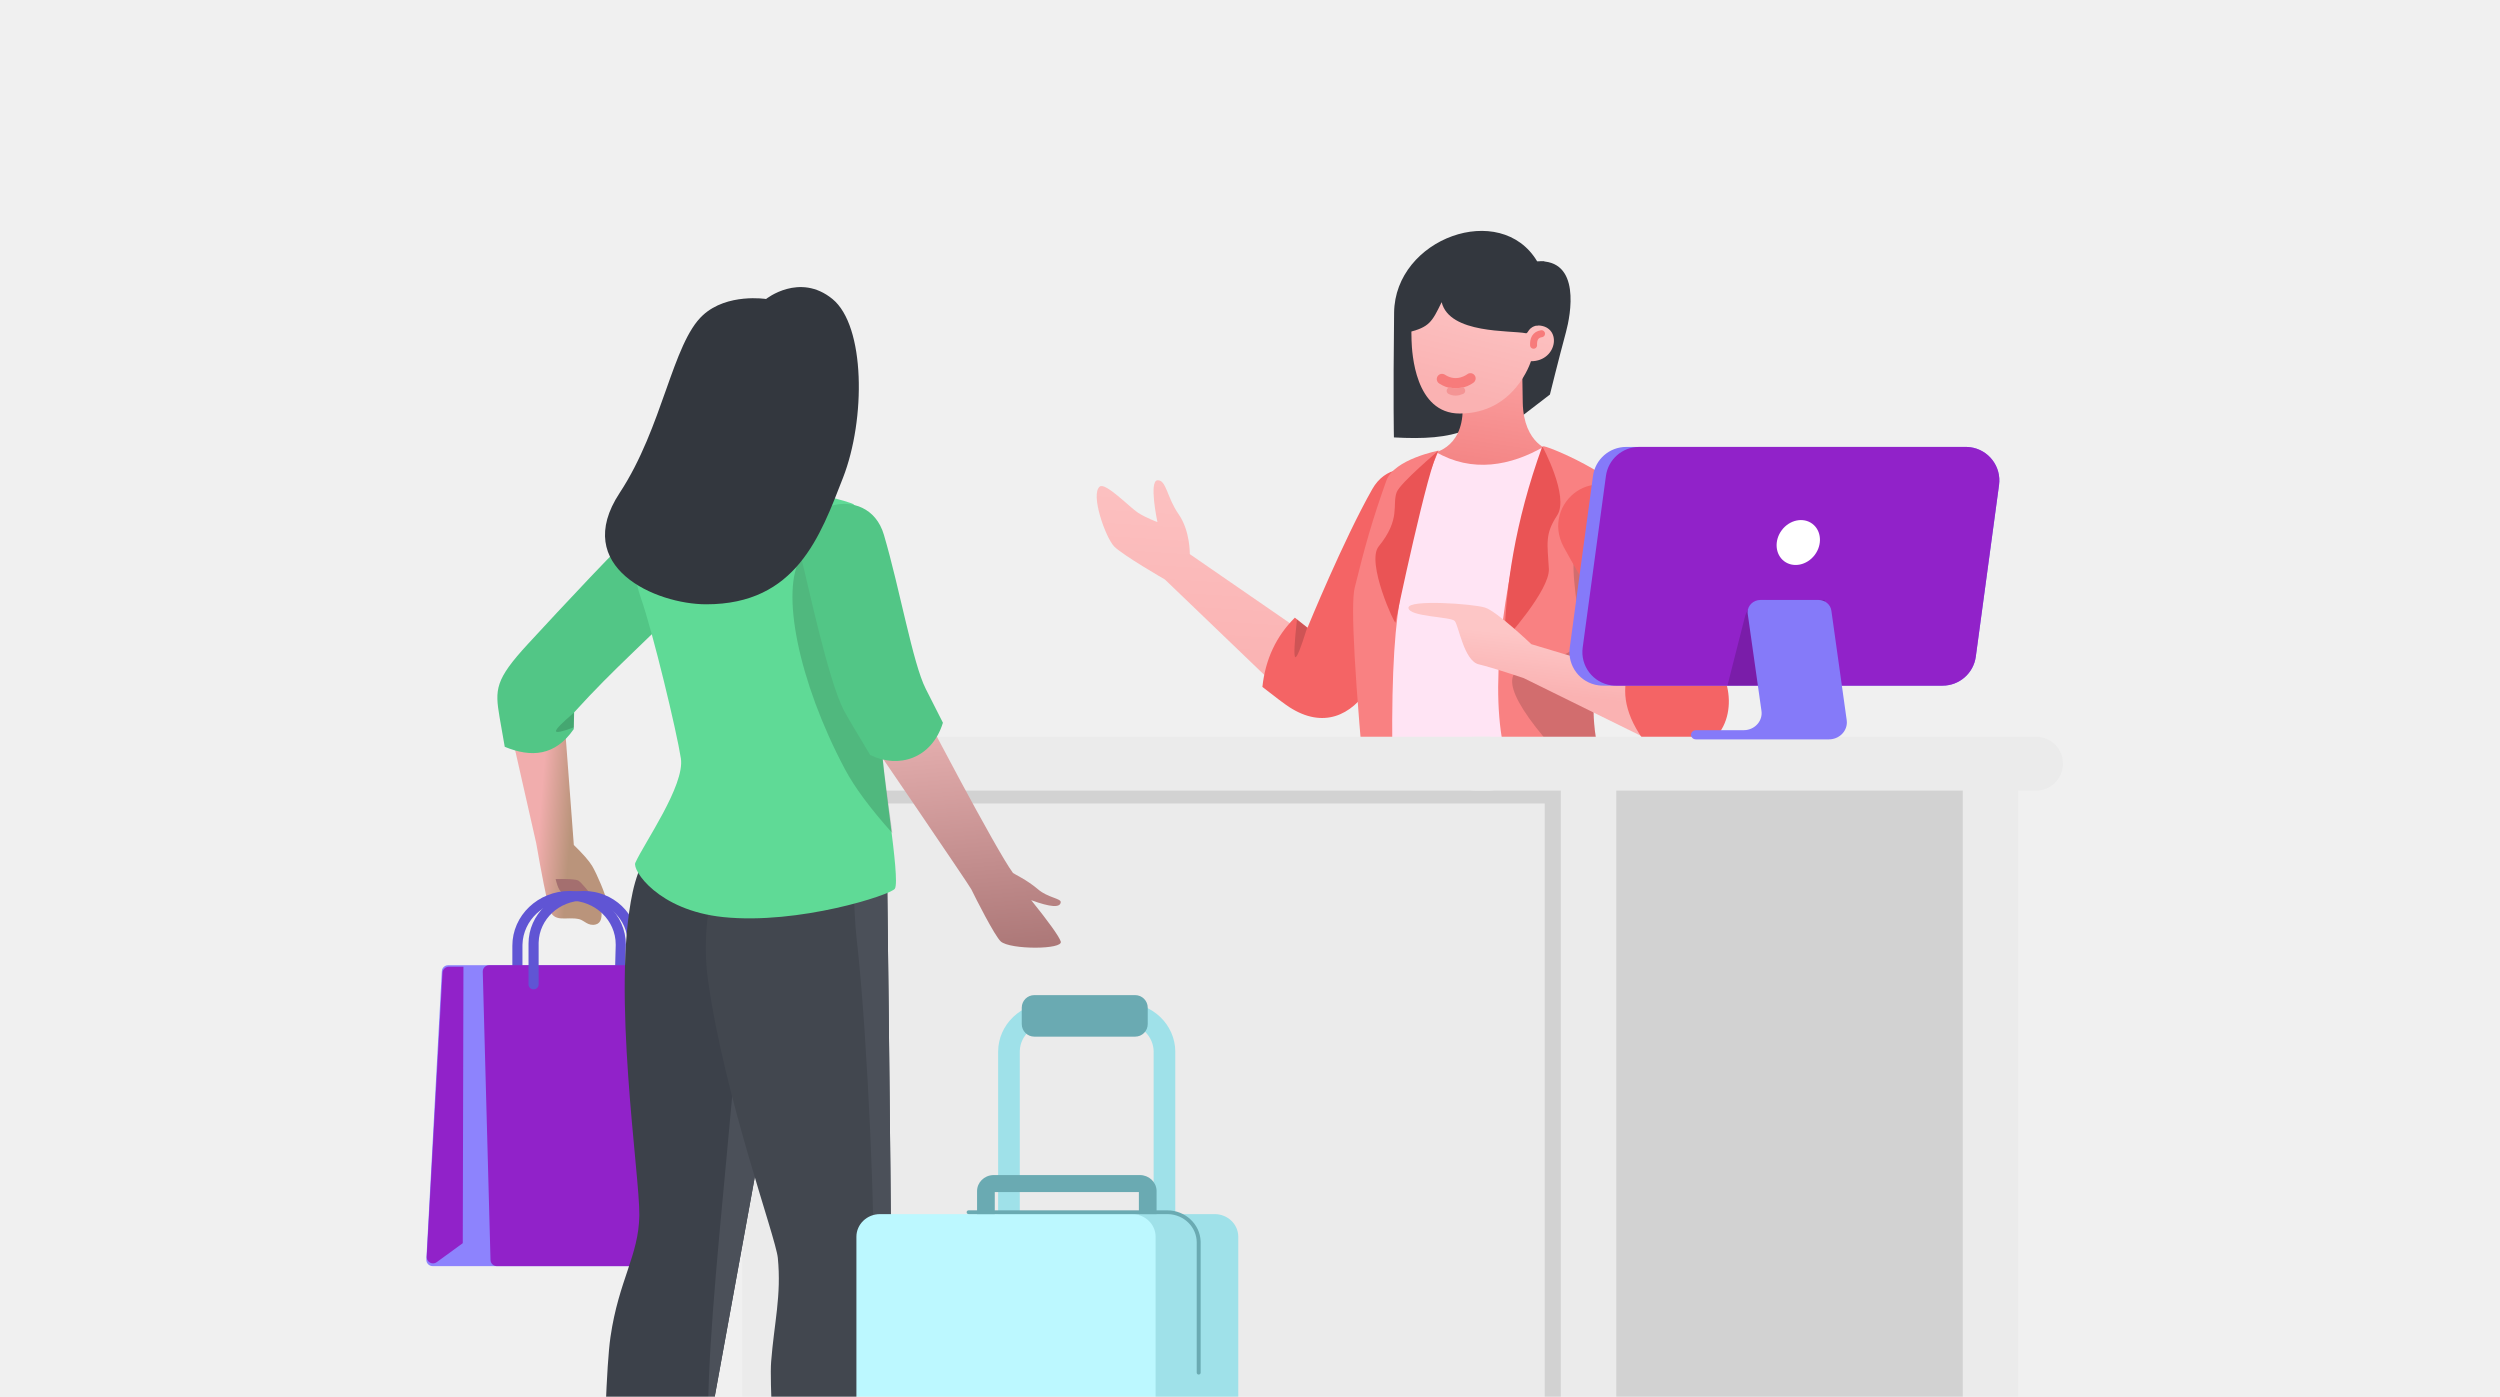
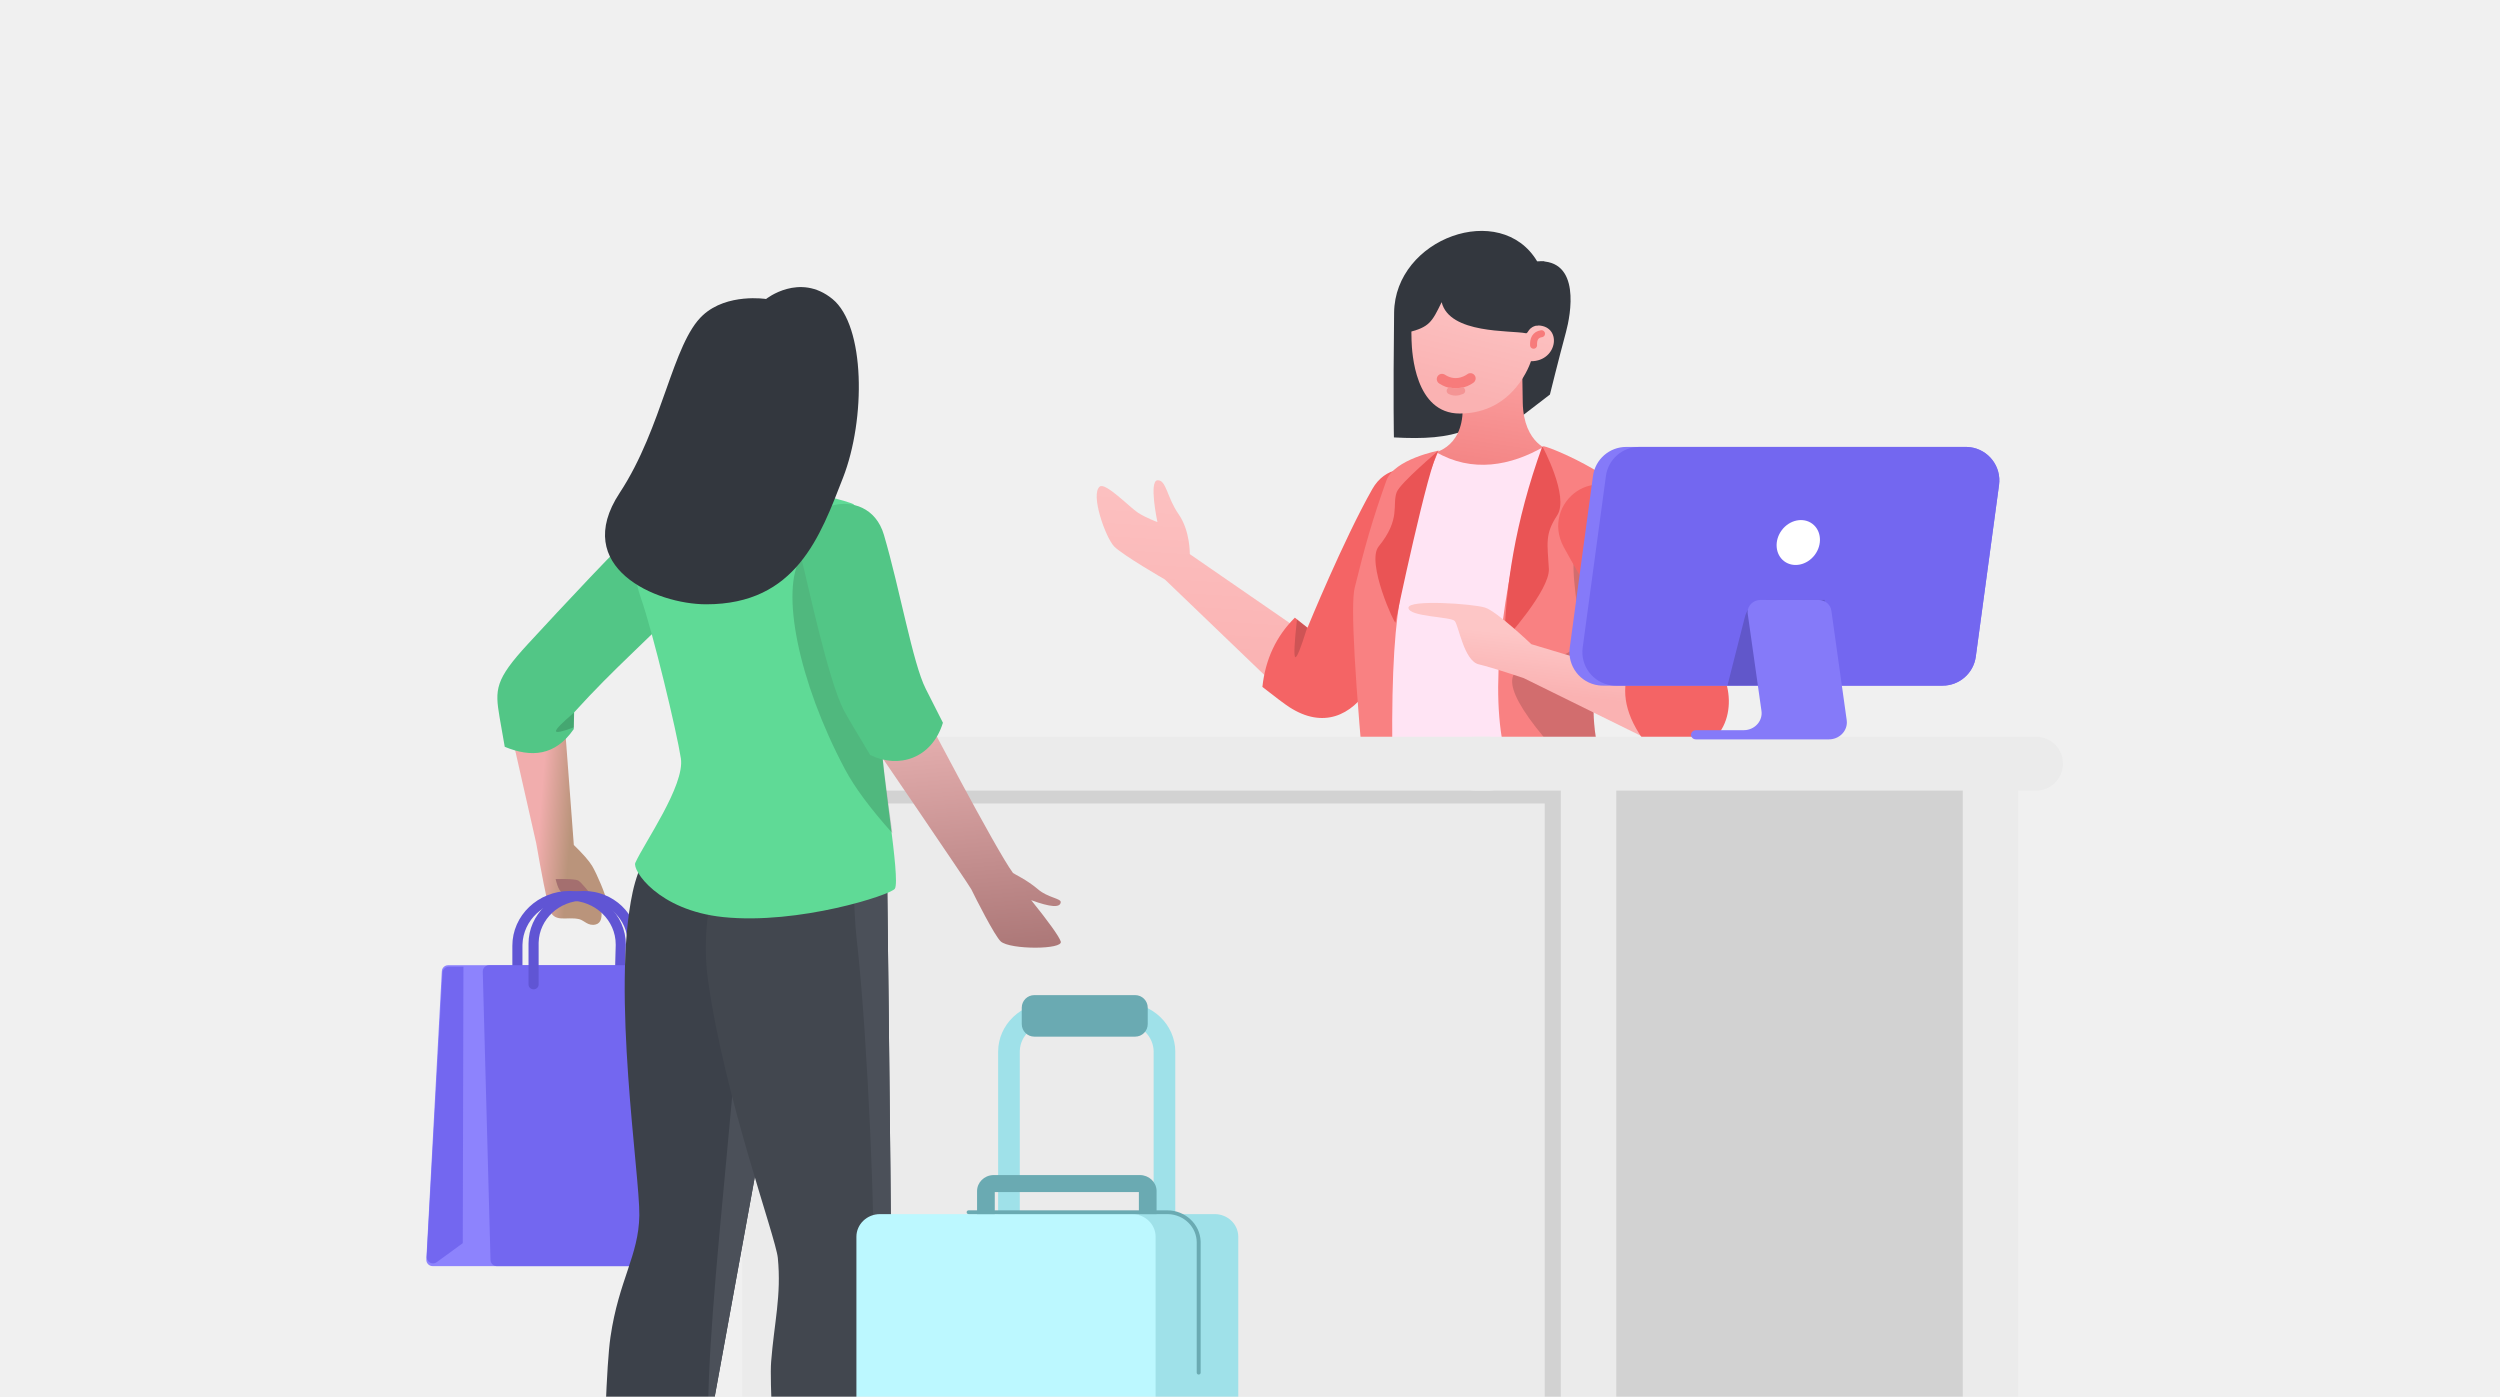
<svg xmlns="http://www.w3.org/2000/svg" xmlns:xlink="http://www.w3.org/1999/xlink" width="358px" height="200px" viewBox="0 0 358 200" version="1.1">
  <defs>
    <path d="M6,0 L352,0 C355.314,-6.08718376e-16 358,2.686 358,6 L358,200 L358,200 L0,200 L0,6 C-4.05812251e-16,2.686 2.686,6.08718376e-16 6,0 Z" id="path-1" />
    <linearGradient x1="100%" y1="28.702%" x2="100%" y2="138.491%" id="linearGradient-3">
      <stop stop-color="#7E1939" offset="0%" />
      <stop stop-color="#E35785" offset="100%" />
    </linearGradient>
    <linearGradient x1="100%" y1="28.702%" x2="100%" y2="96.604%" id="linearGradient-4">
      <stop stop-color="#9C2248" offset="0%" />
      <stop stop-color="#E35785" offset="100%" />
    </linearGradient>
    <linearGradient x1="42.833%" y1="-28.186%" x2="50%" y2="91.05%" id="linearGradient-5">
      <stop stop-color="#FDC6C6" offset="0%" />
      <stop stop-color="#FAB2B2" offset="100%" />
    </linearGradient>
    <linearGradient x1="44.771%" y1="-28.186%" x2="62.919%" y2="121.547%" id="linearGradient-6">
      <stop stop-color="#FFAFAF" offset="0%" />
      <stop stop-color="#F07777" offset="100%" />
    </linearGradient>
    <linearGradient x1="31.713%" y1="-1.016%" x2="55.144%" y2="86.96%" id="linearGradient-7">
      <stop stop-color="#FDC6C6" offset="0%" />
      <stop stop-color="#FAB2B2" offset="100%" />
    </linearGradient>
    <linearGradient x1="42.314%" y1="24.938%" x2="50%" y2="63.158%" id="linearGradient-8">
      <stop stop-color="#FDC6C6" offset="0%" />
      <stop stop-color="#FAB2B2" offset="100%" />
    </linearGradient>
    <linearGradient x1="40.233%" y1="35.954%" x2="59.343%" y2="59.89%" id="linearGradient-9">
      <stop stop-color="#F1ADAD" offset="0%" />
      <stop stop-color="#BA947B" offset="100%" />
    </linearGradient>
    <linearGradient x1="43.599%" y1="-28.186%" x2="50%" y2="111.154%" id="linearGradient-10">
      <stop stop-color="#FDC6C6" offset="0%" />
      <stop stop-color="#A47070" offset="100%" />
    </linearGradient>
    <linearGradient x1="46.493%" y1="-28.186%" x2="50%" y2="111.154%" id="linearGradient-11">
      <stop stop-color="#FDC6C6" offset="0%" />
      <stop stop-color="#A47070" offset="100%" />
    </linearGradient>
  </defs>
  <g id="📝-Pages-New" stroke="none" stroke-width="1" fill="none" fill-rule="evenodd">
    <g id="Knowledge-Base" transform="translate(-288, -445)">
      <g id="Illustration" transform="translate(288, 445)">
        <mask id="mask-2" fill="white">
          <use xlink:href="#path-1" />
        </mask>
        <g id="Mask" />
        <g mask="url(#mask-2)">
          <g transform="translate(61, 32)">
            <g id="Wom2.4" transform="translate(141, 109) scale(-1, 1) translate(-141, -109) translate(95, 0.5)">
              <g id="LLeg" transform="translate(27.06185, 78.22868)">
                <path d="M-6.88594311e-15,4.37589234e-14 C-6.88594311e-15,4.37589234e-14 6.481,59.226 7.01,64.638 C7.539,70.049 6.481,73.968 6.047,79.557 C5.614,85.146 7.701,120.3 7.701,120.3 C10.77,122.06 14.422,122.405 19.065,120.353 C19.065,120.353 23.329,76.56 23.288,66.586 C23.263,60.636 23.912,0.668 23.912,0.668 L-6.88594311e-15,4.37589234e-14 Z" id="Path" fill="url(#linearGradient-3)" />
                <ellipse id="Oval" fill-opacity="0.192" fill="#FFFFFF" transform="translate(19.72723, 67.04502) rotate(3) translate(-19.72723, -67.04502) " cx="19.727" cy="67.045" rx="2.584" ry="4.004" />
                <path d="M10.356,65.124 C10.888,68.87 9.458,75.967 6.066,86.414 L6.023,84.697 C5.975,82.425 5.973,80.654 6.039,79.671 L6.047,79.557 C6.467,74.154 7.469,70.312 7.058,65.174 L6.969,64.224 C6.746,62.034 6.056,55.61 5.19,47.622 L5.665,48.927 C8.293,56.213 9.857,61.612 10.356,65.124 Z" id="Path" fill-opacity="0.192" fill="#FFFFFF" />
              </g>
              <g id="RLeg" transform="translate(6.460736, 75.74981)">
                <path d="M16.46,0 C16.46,0 9.389,5.966 7.532,14.537 C4.438,28.825 5.995,55.214 5.903,61 C5.816,66.787 3.593,70.278 2.401,78.46 C1.209,86.642 2.389,123.207 2.389,123.207 C5.549,124.992 8.977,125.12 12.745,123.1 L34.878,1.908 L16.46,0 Z" id="Path" fill="url(#linearGradient-4)" />
                <ellipse id="Oval" fill-opacity="0.192" fill="#FFFFFF" transform="translate(17.53921, 68.2922) rotate(5) translate(-17.53921, -68.2922) " cx="17.539" cy="68.292" rx="2.906" ry="4.621" />
                <path d="M11.749,5.325 L14.511,5.681 C12.084,10.027 10.858,19.938 10.833,35.414 L10.833,35.905 C10.833,59.305 6.321,67.548 4.505,77.622 L4.451,77.927 C3.364,84.174 2.55,94.185 2.008,107.959 L1.953,104.544 C1.802,94.138 1.799,82.595 2.401,78.46 C3.593,70.278 5.816,66.787 5.903,61 L5.907,60.425 C5.906,53.641 4.53,28.396 7.532,14.537 C8.316,10.917 10.03,7.762 11.749,5.325 Z" id="Path" fill-opacity="0.192" fill="#FFFFFF" />
              </g>
              <g id="LArm" transform="translate(41.03859, 34.68479)">
                <path d="M36.581,12.166 C36.581,12.166 36.514,8.825 38.192,6.436 C39.87,4.046 39.937,1.508 41.207,1.591 C42.477,1.674 41.219,7.574 41.219,7.574 C41.219,7.574 42.83,6.987 43.988,6.245 C45.145,5.503 48.655,1.844 49.475,2.492 C50.866,3.597 48.626,9.828 47.406,11.074 C46.182,12.321 40.142,15.803 40.142,15.803 L22.352,32.886 L19.692,23.817 L36.581,12.166 Z" id="Path" fill="url(#linearGradient-5)" />
                <path d="M0.999,10.658 C3.742,16.721 8.763,27.858 10.833,31.181 C13.427,35.343 17.518,37.176 22.307,34.089 C22.975,33.658 24.268,32.689 26.187,31.183 C25.761,27.228 24.211,23.922 21.539,21.265 C20.329,22.218 19.724,22.695 19.724,22.695 C19.724,22.695 14.578,10.12 10.438,2.835 C6.852,-3.468 -3.175,1.44 0.999,10.658 Z" id="Path" fill="#F46465" />
                <path d="M19.778,22.702 C20.699,25.681 21.268,27.085 21.483,26.912 C21.698,26.74 21.616,24.947 21.236,21.534 L19.778,22.702 Z" id="Path" fill-opacity="0.16" fill="#000000" />
              </g>
              <g id="Head" transform="translate(22.61257, 0)">
                <path d="M7.573,21.808 L7.573,27.173 L3.44,24.001 C3.44,24.001 2.17,18.861 1.137,15.043 C0.489,12.649 -1.09,4.547 5.265,4.927 C10.471,-3.821 25.632,1.593 25.752,12.28 C25.898,25.133 25.779,30.138 25.779,30.138 C17.206,30.607 12.381,29.425 7.573,21.808 Z" id="Path" fill="#33373E" />
                <path d="M3.351,32.023 C3.351,32.023 7.196,31.162 7.329,25.157 C7.462,19.152 7.369,17.102 7.369,17.102 L15.837,16.957 C15.837,16.957 15.93,23.649 15.931,26.07 C15.935,31.956 20.475,32.438 20.475,32.438 C20.475,32.438 19.699,37.295 12.026,37.706 C6.034,38.027 3.351,32.023 3.351,32.023 Z" id="Path" fill="url(#linearGradient-6)" />
                <path d="M5.395,14.104 C1.617,13.964 2.233,19.236 6.157,19.229 C6.157,19.229 8.437,26.718 16.351,26.718 C22.778,26.718 23.196,17.99 23.254,16.248 C23.317,14.392 23.325,8.292 23.325,8.292 L5.248,8.284 L5.395,14.104 Z" id="Path" fill="url(#linearGradient-7)" />
                <path d="M5.102,14.069 C6.668,14.315 6.478,15.303 6.904,15.217 C9.065,14.779 17.816,15.357 18.943,10.77 C20.345,13.636 20.687,14.34 23.774,15.109 L23.774,6.712 L4.249,4.927 C4.249,4.927 4.552,13.982 5.102,14.069 Z" id="Path" fill="#33373E" />
                <path d="M14.961,21.057 C14.961,21.057 16.284,23.087 18.8,22.407" id="Path" stroke="#F77B7B" stroke-width="1.5" stroke-linecap="round" transform="translate(16.88053, 21.80175) rotate(-18) translate(-16.88053, -21.80175) " />
                <path d="M16.066,23.478 C16.661,23.715 17.226,23.714 17.721,23.439" id="Path" stroke="#F49494" stroke-linecap="round" transform="translate(16.89376, 23.54516) rotate(2) translate(-16.89376, -23.54516) " />
                <path d="M5.578,17.034 C5.806,16.219 5.693,15.504 4.842,15.169" id="Path-8" stroke="#F77B7B" stroke-linecap="round" transform="translate(5.261431, 16.10127) rotate(-13) translate(-5.261431, -16.10127) " />
              </g>
              <g id="Body" transform="translate(12.92147, 30.7926)">
                <path d="M13.901,0.616 C18.726,3.433 24.304,4.465 29.496,1.407 C37.97,17.333 40.082,36.336 38.044,57.34 C25.687,62.003 15.302,61.086 6.461,55.756 L13.901,0.616 Z" id="Path" fill="#FFE4F4" />
                <path d="M14.112,0.629 C22.103,25.581 26.895,60.956 1.938,54.802 C15.195,31.535 -2.827,21.063 1.258,9.038 C2.655,4.927 14.008,0.306 14.112,0.629 Z" id="Path" fill="#F98182" />
                <path d="M5.099,10.99 C14.131,12.289 6.685,27.321 9.667,29.585 C12.648,31.85 17.837,32.094 18.396,33.477 C19.521,36.258 14.085,43.277 2.089,54.534 L1.938,54.802 C13.486,34.534 1.3,23.976 0.666,13.642 C2.004,11.641 3.482,10.758 5.099,10.99 Z" id="Path" fill-opacity="0.16" fill="#000000" />
                <path d="M14.22,0.616 C14.22,0.616 10.314,7.804 12.094,10.51 C13.869,13.215 13.492,14.468 13.282,18.161 C13.109,21.236 19.655,28.438 19.655,28.438 C19.463,21.029 18.209,11.626 14.22,0.616 Z" id="Path" fill="#EA5455" />
                <path d="M29.073,1.232 C32.123,8.522 33.589,14.243 34.956,24.944 C35.716,30.886 35.906,39.987 35.526,52.249 L39.294,52.955 C41.09,34.012 41.688,23.321 41.088,20.882 C39.576,14.742 38.552,11.155 36.556,5.543 C35.457,2.462 29.073,1.232 29.073,1.232 Z" id="Path" fill="#F98182" />
                <path d="M29.073,1.232 C29.073,1.232 34.563,5.859 35.069,7.181 C35.76,8.984 34.438,11.016 37.646,14.948 C39.507,17.223 35.266,26.361 35.247,25.845 C35.247,25.703 30.493,3.088 29.073,1.232 Z" id="Path" fill="#EA5455" />
              </g>
              <g id="RArm" transform="translate(0, 36.88954)">
                <path d="M28.712,22.859 C28.712,22.859 33.632,18.163 35.336,17.618 C37.04,17.073 46.373,16.418 46.31,17.65 C46.239,18.969 40.233,18.893 39.677,19.542 C39.122,20.191 38.349,25.243 36.25,25.741 C34.155,26.239 29.811,27.713 29.811,27.713 L10.478,37.235 L12.538,27.714 L28.712,22.859 Z" id="Path" fill="url(#linearGradient-8)" />
                <path d="M13.903,2.975 C8.039,10.865 3.032,22.883 1.11,27.568 C-0.812,32.253 1.127,39.32 9.578,37.933 C10.248,37.823 11.129,37.565 12.221,37.161 C15.328,33.1 15.873,29.614 14.713,26.511 C13.985,26.804 13.62,26.95 13.62,26.95 C13.62,26.95 22.02,12.759 24.071,8.954 C27.497,2.6 19.069,-3.976 13.903,2.975 Z" id="Path" fill="#F46465" />
                <path d="M13.62,26.95 C10.776,28.275 9.533,28.646 9.89,28.063 C10.248,27.48 12.033,26.19 15.245,24.192 L13.62,26.95 Z" id="Path" fill-opacity="0.16" fill="#000000" />
              </g>
            </g>
            <g id="Group-25" transform="translate(37, 73.5)">
              <polygon id="Rectangle" fill="#EBEBEB" points="179.554 2.572 191.016 2.572 191.016 146.657 179.554 146.657" />
              <polygon id="Rectangle" fill="#D2D2D2" points="115.333 2.572 183.071 2.572 183.071 146.657 115.333 146.657" />
              <polygon id="Rectangle" fill="#EBEBEB" points="121.988 2.572 133.451 2.572 133.451 146.657 121.988 146.657" />
              <polygon id="Rectangle" fill="#D2D2D2" points="122.924 2.572 125.505 2.572 125.505 146.657 122.924 146.657" />
              <polygon id="Rectangle" fill="#EBEBEB" points="111.74 2.572 123.203 2.572 123.203 146.657 111.74 146.657" />
              <polygon id="Rectangle" fill="#EBEBEB" points="8.3 2.572 115.258 2.572 115.258 146.657 8.3 146.657" />
              <polygon id="Rectangle" fill="#D2D2D2" points="8.224 1.837 125.303 1.837 125.303 9.555 8.224 9.555" />
              <path d="M3.859,0 L115.118,0 C117.25,4.47172551e-15 118.977,1.728 118.977,3.859 C118.977,5.99 117.25,7.718 115.118,7.718 L3.859,7.718 C1.728,7.718 2.60988004e-16,5.99 0,3.859 C-2.60988004e-16,1.728 1.728,3.91482006e-16 3.859,0 Z" id="Rectangle" fill="#EBEBEB" />
              <path d="M113.296,0 L193.559,0 C195.69,-1.58910568e-14 197.418,1.728 197.418,3.859 C197.418,5.99 195.69,7.718 193.559,7.718 L113.296,7.718 C111.165,7.718 109.438,5.99 109.438,3.859 C109.438,1.728 111.165,3.91482006e-16 113.296,0 Z" id="Rectangle" fill="#EBEBEB" />
            </g>
            <g id="Desktop1" transform="translate(194.5, 53) scale(-1, 1) translate(-194.5, -53) translate(163, 32)">
              <path d="M5.494,-5.53605471e-14 L54.126,-5.53605471e-14 C56.528,-5.66899778e-14 58.56,1.776 58.883,4.156 L62.211,28.74 C62.567,31.367 60.726,33.785 58.099,34.141 C57.885,34.17 57.67,34.184 57.455,34.184 L8.822,34.184 C6.42,34.184 4.388,32.409 4.066,30.028 L0.737,5.444 C0.381,2.817 2.223,0.399 4.85,0.043 C5.063,0.015 5.278,-5.70973333e-14 5.494,-5.53605471e-14 Z" id="Rectangle" fill="#857AF9" />
-               <path d="M5.494,-5.53605471e-14 L52.275,-5.53605471e-14 C54.677,-6.00687253e-14 56.709,1.776 57.031,4.156 L60.36,28.74 C60.716,31.367 58.874,33.785 56.247,34.141 C56.034,34.17 55.819,34.184 55.603,34.184 L8.822,34.184 C6.42,34.184 4.388,32.409 4.066,30.028 L0.737,5.444 C0.381,2.817 2.223,0.399 4.85,0.043 C5.063,0.015 5.278,-5.70973333e-14 5.494,-5.53605471e-14 Z" id="Rectangle" fill="#9122c9" />
+               <path d="M5.494,-5.53605471e-14 L52.275,-5.53605471e-14 C54.677,-6.00687253e-14 56.709,1.776 57.031,4.156 L60.36,28.74 C60.716,31.367 58.874,33.785 56.247,34.141 C56.034,34.17 55.819,34.184 55.603,34.184 L8.822,34.184 C6.42,34.184 4.388,32.409 4.066,30.028 L0.737,5.444 C0.381,2.817 2.223,0.399 4.85,0.043 C5.063,0.015 5.278,-5.70973333e-14 5.494,-5.53605471e-14 Z" id="Rectangle" fill="#7367f0" />
              <path d="M25.714,21.913 L34.026,21.913 C35.49,21.913 36.767,22.906 37.127,24.324 L39.635,34.184 L39.635,34.184 L25.714,34.087 L25.714,21.913 Z" id="Rectangle" fill-opacity="0.16" fill="#000000" />
              <ellipse id="Oval" fill="#FFFFFF" transform="translate(29.4862, 13.68903) rotate(-37) translate(-29.4862, -13.68903) " cx="29.486" cy="13.689" rx="2.952" ry="3.355" />
              <path d="M34.89,21.913 C35.913,21.913 36.742,22.698 36.742,23.666 C36.742,23.736 36.737,23.806 36.729,23.875 L34.757,37.805 C34.568,39.138 35.557,40.363 36.964,40.542 C37.077,40.556 37.191,40.563 37.306,40.563 L44.151,40.563 C44.535,40.563 44.846,40.858 44.846,41.221 C44.846,41.584 44.535,41.878 44.151,41.878 L25.101,41.878 C23.681,41.878 22.529,40.788 22.529,39.443 C22.529,39.336 22.537,39.229 22.552,39.123 L24.747,23.457 C24.859,22.576 25.648,21.913 26.585,21.913 L34.89,21.913 Z" id="Path" fill="#857AF9" />
            </g>
            <g id="Wom4.7" transform="translate(46, 114.5) scale(-1, 1) translate(-46, -114.5) translate(0, 8.5)">
              <g id="RArm" transform="translate(50.82518, 32.53227)">
                <g id="Group-10" transform="translate(21.76113, 42.48585) scale(-1, 1) rotate(-15) translate(-21.76113, -42.48585) translate(16.26113, 24.48585)">
                  <path d="M5.778,23.755 C6.712,25.319 7.297,26.507 7.533,27.316 C7.888,28.53 8.388,32.052 8.222,32.729 C8.111,33.181 7.776,33.387 7.218,33.348 C7.098,34.823 6.652,35.56 5.878,35.56 C4.75,35.56 4.41,34.559 3.788,34.22 C2.099,33.303 0.022,33.923 0.022,31.515 C0.022,29.909 0.229,26.77 0.643,22.097 L1.484,0.553 L10.008,1.369 L5.778,23.755 Z" id="Path-17" fill="url(#linearGradient-9)" />
                  <path d="M7.218,33.348 C6.089,30.618 5.376,29.114 5.077,28.838 C4.779,28.561 3.753,28.214 1.999,27.796 C1.954,29.191 2.176,29.95 2.664,30.075 C3.056,30.175 4.957,31.289 5.932,31.953 C6.263,32.178 6.692,32.643 7.218,33.348 Z" id="Path-18" fill="#A46F6F" />
                </g>
                <path d="M10.101,2.065 C2.983,-4.102 -3.95,4.865 2.662,11.653 C10.052,19.242 13.981,22.39 19.957,28.978 C19.957,28.978 19.976,29.779 20.015,31.379 C22.683,35.242 26.105,35.471 29.896,33.91 C30.27,31.801 30.515,30.398 30.632,29.701 C31.305,25.691 31.326,24.331 26.53,19.137 C21.734,13.944 13.191,4.742 10.101,2.065 Z" id="Path" fill="#52C686" />
                <path d="M19.994,29.03 C21.706,30.489 22.562,31.362 22.562,31.651 C22.562,31.94 21.706,31.764 19.994,31.123 L19.994,29.03 Z" id="Path-24" fill-opacity="0.16" fill="#000000" />
              </g>
              <g id="Group-72" transform="translate(70.5, 114.0481) scale(-1, 1) translate(-70.5, -114.0481) translate(49, 86.54812)">
                <path d="M3.169,11.171 L35.578,11.171 C36.075,11.171 36.478,11.574 36.478,12.071 L36.478,53.361 C36.478,53.858 36.075,54.261 35.578,54.261 L0.95,54.261 C0.453,54.261 0.05,53.858 0.05,53.361 C0.05,53.345 0.05,53.329 0.051,53.313 L2.27,12.023 C2.296,11.546 2.691,11.171 3.169,11.171 Z" id="Rectangle" fill="#8D83FD" />
                <path d="M20.589,0.537 C25.023,0.537 28.618,3.967 28.618,8.198 L28.617,8.296 L28.495,12.847 C28.484,13.228 28.152,13.529 27.752,13.519 C27.379,13.51 27.08,13.233 27.05,12.886 L27.048,12.811 L27.168,8.36 C27.17,8.306 27.17,8.252 27.17,8.198 C27.17,4.73 24.224,1.918 20.589,1.918 C16.91,1.918 13.916,4.717 13.819,8.205 L13.816,8.38 L13.816,12.829 C13.816,13.21 13.492,13.519 13.092,13.519 C12.719,13.519 12.412,13.25 12.373,12.904 L12.369,12.829 L12.369,8.38 C12.369,4.048 16.049,0.537 20.589,0.537 Z" id="Path" fill="#6055D4" />
-                 <path d="M9.031,11.171 L39.1,11.171 C39.578,11.171 39.973,11.546 39.998,12.023 L42.218,53.313 C42.244,53.809 41.864,54.233 41.367,54.26 C41.351,54.261 41.335,54.261 41.319,54.261 L10.14,54.261 C9.653,54.261 9.254,53.873 9.241,53.386 L8.131,12.096 C8.118,11.599 8.51,11.185 9.007,11.172 C9.015,11.172 9.023,11.171 9.031,11.171 Z" id="Rectangle" fill="#9122c9" />
+                 <path d="M9.031,11.171 L39.1,11.171 C39.578,11.171 39.973,11.546 39.998,12.023 L42.218,53.313 C42.244,53.809 41.864,54.233 41.367,54.26 C41.351,54.261 41.335,54.261 41.319,54.261 L10.14,54.261 C9.653,54.261 9.254,53.873 9.241,53.386 L8.131,12.096 C8.118,11.599 8.51,11.185 9.007,11.172 C9.015,11.172 9.023,11.171 9.031,11.171 Z" id="Rectangle" fill="#7367f0" />
                <path d="M22.583,0.537 C26.853,0.537 30.314,3.84 30.314,7.913 L30.312,8.087 L30.167,13.95 C30.158,14.331 29.826,14.633 29.427,14.624 C29.054,14.616 28.753,14.339 28.723,13.993 L28.72,13.917 L28.865,8.055 C28.866,8.008 28.867,7.961 28.867,7.913 C28.867,4.602 26.054,1.918 22.583,1.918 C19.081,1.918 16.23,4.581 16.135,7.901 L16.132,8.073 L16.132,13.934 C16.132,14.315 15.808,14.624 15.408,14.624 C15.035,14.624 14.728,14.355 14.689,14.009 L14.685,13.934 L14.685,8.073 C14.685,3.911 18.221,0.537 22.583,0.537 Z" id="Path" fill="#6055D4" />
-                 <path d="M5.365,11.388 L5.268,50.976 L1.534,53.696 C1.132,53.989 0.569,53.901 0.277,53.499 C0.154,53.331 0.094,53.126 0.105,52.919 L2.366,12.239 C2.393,11.762 2.787,11.388 3.265,11.388 L5.365,11.388 L5.365,11.388 Z" id="Path-98" fill="#9122c9" />
+                 <path d="M5.365,11.388 L5.268,50.976 L1.534,53.696 C1.132,53.989 0.569,53.901 0.277,53.499 C0.154,53.331 0.094,53.126 0.105,52.919 L2.366,12.239 C2.393,11.762 2.787,11.388 3.265,11.388 L5.365,11.388 L5.365,11.388 Z" id="Path-98" fill="#7367f0" />
              </g>
              <g id="RLeg" transform="translate(35.16814, 72.74425)">
                <path d="M0,1.902 L18.341,0 L18.61,0.239 C19.917,1.427 25.598,6.946 27.23,14.489 C30.312,28.73 26.188,55.031 26.279,60.799 C26.366,66.566 29.222,70.046 30.41,78.201 C31.597,86.355 31.709,122.799 31.709,122.799 C28.561,124.579 25.792,124.706 22.039,122.693 L0,1.902 Z" id="Path" fill="#3C414A" />
                <path d="M16.383,91.69 L1.82852956e-14,1.902 L10.197,0.844 C10.652,32.037 16.993,74.2 16.383,91.69 Z" id="Path" fill="#4B5059" />
              </g>
              <g id="LLEg" transform="translate(16.30481, 75.21494)">
                <path d="M9.766,0.666 L30.36,0 L30.514,0.272 C31.514,2.08 36.989,12.668 35.299,24.703 C32.925,41.595 25.605,61.399 25.31,64.424 C24.783,69.818 25.837,73.723 26.269,79.294 C26.7,84.865 23.978,119.903 23.978,119.903 C20.922,121.656 17.286,122.001 12.662,119.956 C10.309,88.228 9.121,69.853 9.101,64.832 C9.07,57.301 9.766,0.666 9.766,0.666 Z" id="Path" fill="#42474F" />
                <path d="M14.003,18.937 L13.865,20.189 C12.444,33.386 11.243,61.414 11.75,65.736 L11.821,66.284 C12.388,71.053 12.237,83.023 11.367,102.196 L10.595,91.191 C9.661,77.563 9.165,68.951 9.106,65.352 L9.101,64.832 C9.07,57.301 9.766,0.666 9.766,0.666 L14.109,0.526 C14.573,7.767 14.538,13.904 14.003,18.937 Z" id="Path" fill="#4B5059" />
              </g>
              <g id="Body" transform="translate(23.25663, 29.18373)">
                <path d="M31.41,2.554 C34.116,6.345 38.624,19.214 38.88,22.109 C39.168,25.448 35.416,30.768 35.354,35.602 C35.299,40.437 38.153,56.222 37.295,57.582 C36.757,58.443 23.533,62.762 12.722,61.644 C3.387,60.678 -0.333,54.909 0.129,53.872 C1.392,51.04 7.25,42.775 6.653,38.917 C6.063,35.059 2.637,20.818 0.936,15.972 C-0.758,11.125 -0.193,6.036 2.969,3.951 C4.534,2.919 8.709,-0.013 16.145,4.42175139e-05 C23.58,0.014 31.201,2.26 31.41,2.554 Z" id="Path" fill="#5FDA96" transform="translate(19.44791, 30.91374) scale(-1, 1) translate(-19.44791, -30.91374) " />
                <path d="M3.265,11.516 L3.951,11.221 C10.141,8.607 13.834,8.234 15.028,10.101 C18.024,14.785 15.441,27.864 8.752,40.456 C7.365,43.068 5.101,46.121 1.96,49.615 L2.177,47.972 C2.794,43.383 3.571,38.147 3.542,35.602 C3.48,30.768 -0.272,25.448 0.016,22.109 C0.156,20.525 1.57,15.953 3.265,11.516 Z" id="Path" fill-opacity="0.16" fill="#000000" />
              </g>
              <g id="Head" transform="translate(32.72671, 8.205586)" fill="url(#linearGradient-10)">
                <path d="M1.84,5.121 C-0.694,5.386 -0.514,9.636 2.571,9.858 C3.201,13.956 5.45,15.908 8.191,16.134 L8.039,22.332 L20.165,22.325 C20.165,22.325 16.75,17.947 16.92,11.953 C17.091,5.958 16.806,0.328 16.806,0.328 L1.1,0.597 L1.84,5.121 Z" id="Path" />
              </g>
              <g id="LArm" transform="translate(0, 31.66065)">
                <path d="M26.786,32.07 C26.786,32.07 15.174,54.537 14.942,55.215 C14.49,56.535 12.43,62.256 11.662,63.14 C10.494,64.482 2.883,65.412 3.142,64.186 C3.307,63.402 4.467,61.273 6.621,57.798 C4.009,59.142 2.621,59.411 2.457,58.604 C2.347,58.066 4.227,57.736 5.46,56.379 C6.858,54.841 8.678,53.721 8.735,53.619 C10.817,49.888 18.762,28.736 18.762,28.736 L26.786,32.07 Z" id="Path" fill="url(#linearGradient-11)" transform="translate(14.61906, 46.74696) rotate(7) translate(-14.61906, -46.74696) " />
                <path d="M26.423,4.427 C24.124,12.255 22.288,22.818 20.443,26.461 C20.141,27.057 19.318,28.683 17.973,31.338 C19.551,36.446 24.287,37.979 28.395,35.946 C30.474,32.504 31.728,30.377 32.156,29.565 C34.41,25.291 37.426,10.913 38.284,7.624 C40.251,0.086 28.723,-3.4 26.423,4.427 Z" id="Path" fill="#52C686" />
              </g>
              <path d="M32.114,30.084 C38.319,20.658 39.641,8.656 44.041,4.627 C47.533,1.43 53.077,2.317 53.077,2.317 C53.077,2.317 57.878,-1.525 62.586,2.317 C67.294,6.159 67.37,19.52 64.096,27.918 C60.823,36.316 57.387,46.036 44.509,46.036 C37.293,46.036 25.105,40.73 32.114,30.084 Z" id="Path" fill="#33373E" transform="translate(48.18928, 23.32264) scale(-1, 1) translate(-48.18928, -23.32264) " />
            </g>
            <g id="Group-113" transform="translate(56, 110.5)">
              <path d="M43.972,1.081 C48.02,1.081 51.301,4.228 51.301,8.11 L51.301,62.179 L25.933,62.179 L25.933,8.11 C25.933,4.228 29.214,1.081 33.261,1.081 L43.972,1.081 Z M43.972,4.055 L33.261,4.055 C30.972,4.055 29.108,5.8 29.035,7.979 L29.033,8.11 L29.033,59.205 L48.201,59.205 L48.201,8.11 C48.201,5.915 46.381,4.127 44.109,4.057 L43.972,4.055 Z" id="Rectangle" fill="#9FE1E9" />
              <path d="M31.115,0 L45.555,0 C46.549,-4.04660118e-16 47.355,0.806 47.355,1.8 L47.355,4.148 C47.355,5.142 46.549,5.948 45.555,5.948 L31.115,5.948 C30.121,5.948 29.315,5.142 29.315,4.148 L29.315,1.8 C29.315,0.806 30.121,-3.94290921e-17 31.115,0 Z" id="Rectangle" fill="#6AAAB2" />
              <path d="M46.227,25.769 C47.512,25.769 48.56,26.739 48.621,27.956 L48.623,28.067 L48.623,33.678 L46.087,33.678 L46.087,28.202 L25.452,28.202 L25.452,33.252 L22.915,33.252 L22.915,28.067 C22.915,26.836 23.925,25.83 25.195,25.772 L25.311,25.769 L46.227,25.769 Z" id="Path" fill="#6AAAB2" />
              <path d="M26.496,31.36 L56.939,31.36 C58.807,31.36 60.321,32.812 60.321,34.604 L60.321,103.812 C60.321,105.603 58.807,107.056 56.939,107.056 L26.496,107.056 C24.628,107.056 23.114,105.603 23.114,103.812 L23.114,34.604 C23.114,32.812 24.628,31.36 26.496,31.36 Z" id="Rectangle" fill="#9FE1E9" />
              <path d="M9.02,31.36 L45.1,31.36 C46.968,31.36 48.483,32.812 48.483,34.604 L48.483,103.812 C48.483,105.603 46.968,107.056 45.1,107.056 L9.02,107.056 C7.152,107.056 5.638,105.603 5.638,103.812 L5.638,34.604 C5.638,32.812 7.152,31.36 9.02,31.36 Z" id="Rectangle" fill="#BCF8FF" />
              <path d="M50.142,30.819 C52.74,30.819 54.856,32.803 54.932,35.277 L54.934,35.415 L54.934,54.069 C54.934,54.218 54.808,54.339 54.652,54.339 C54.514,54.339 54.398,54.243 54.375,54.117 L54.37,54.069 L54.37,35.415 C54.37,33.219 52.551,31.431 50.279,31.362 L50.142,31.36 L21.704,31.36 C21.549,31.36 21.422,31.239 21.422,31.089 C21.422,30.957 21.522,30.846 21.654,30.823 L21.704,30.819 L50.142,30.819 Z" id="Path-216" fill="#6AAAB2" />
            </g>
          </g>
        </g>
      </g>
    </g>
  </g>
</svg>
